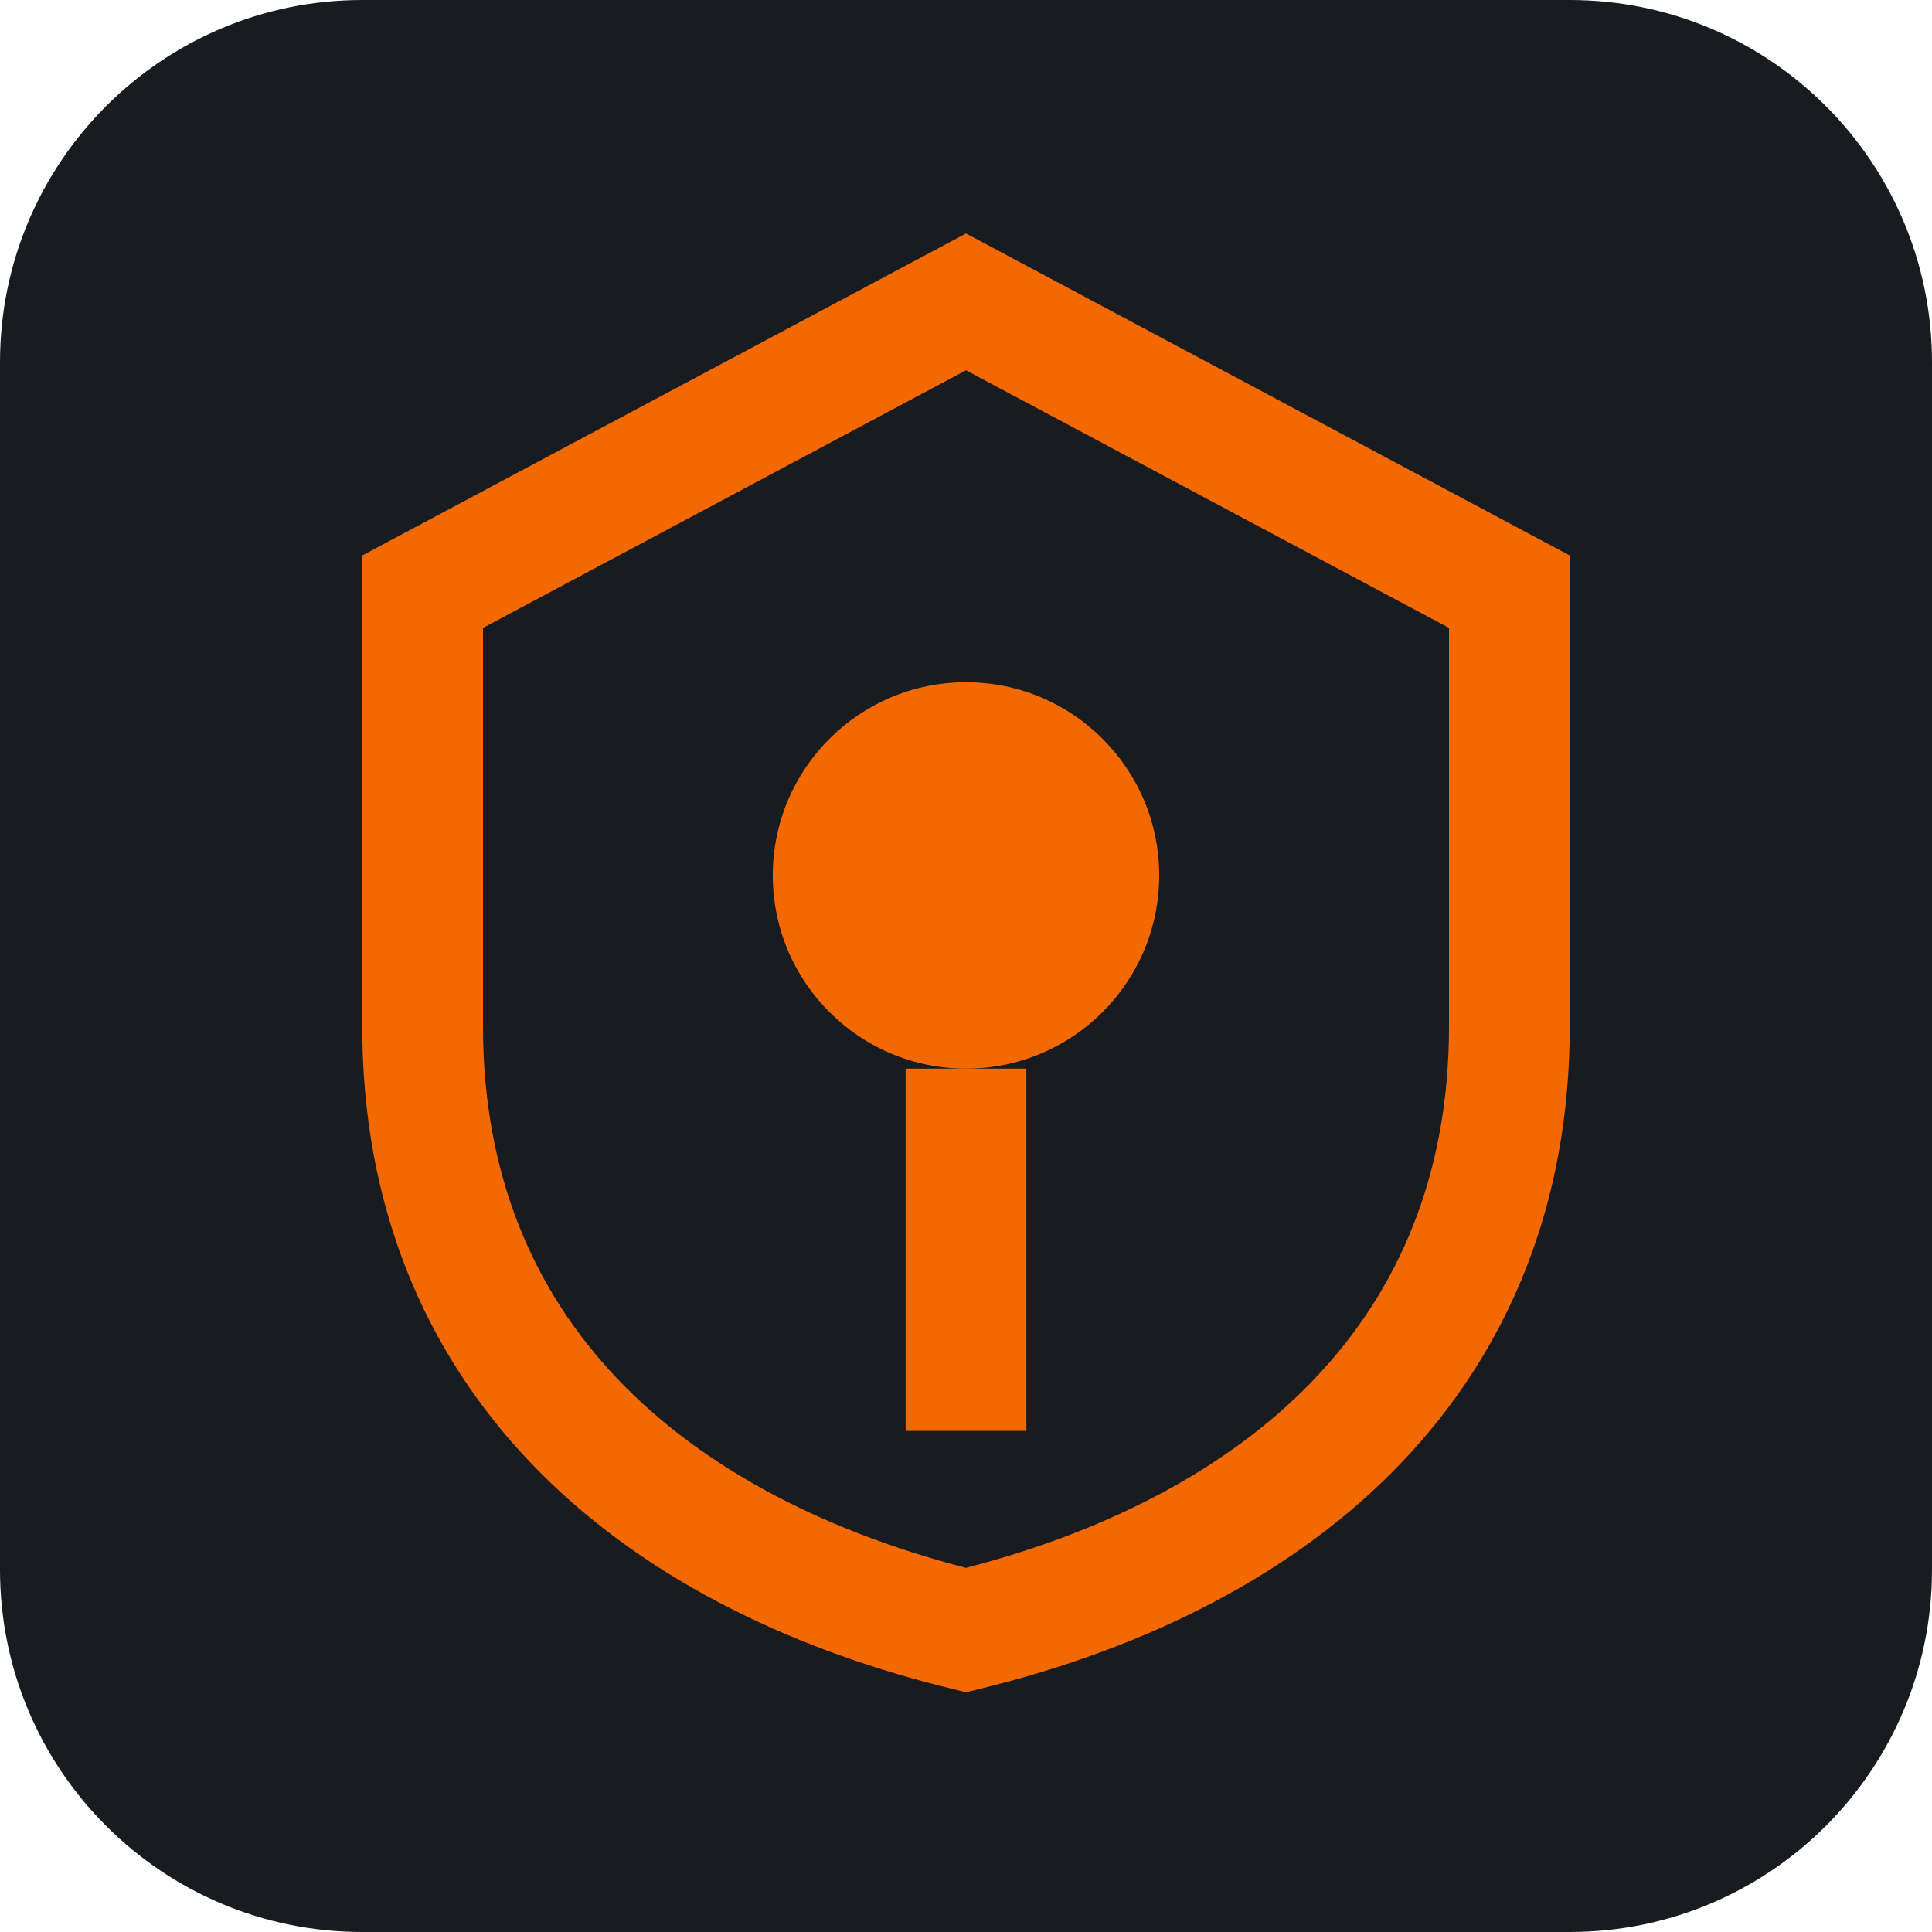
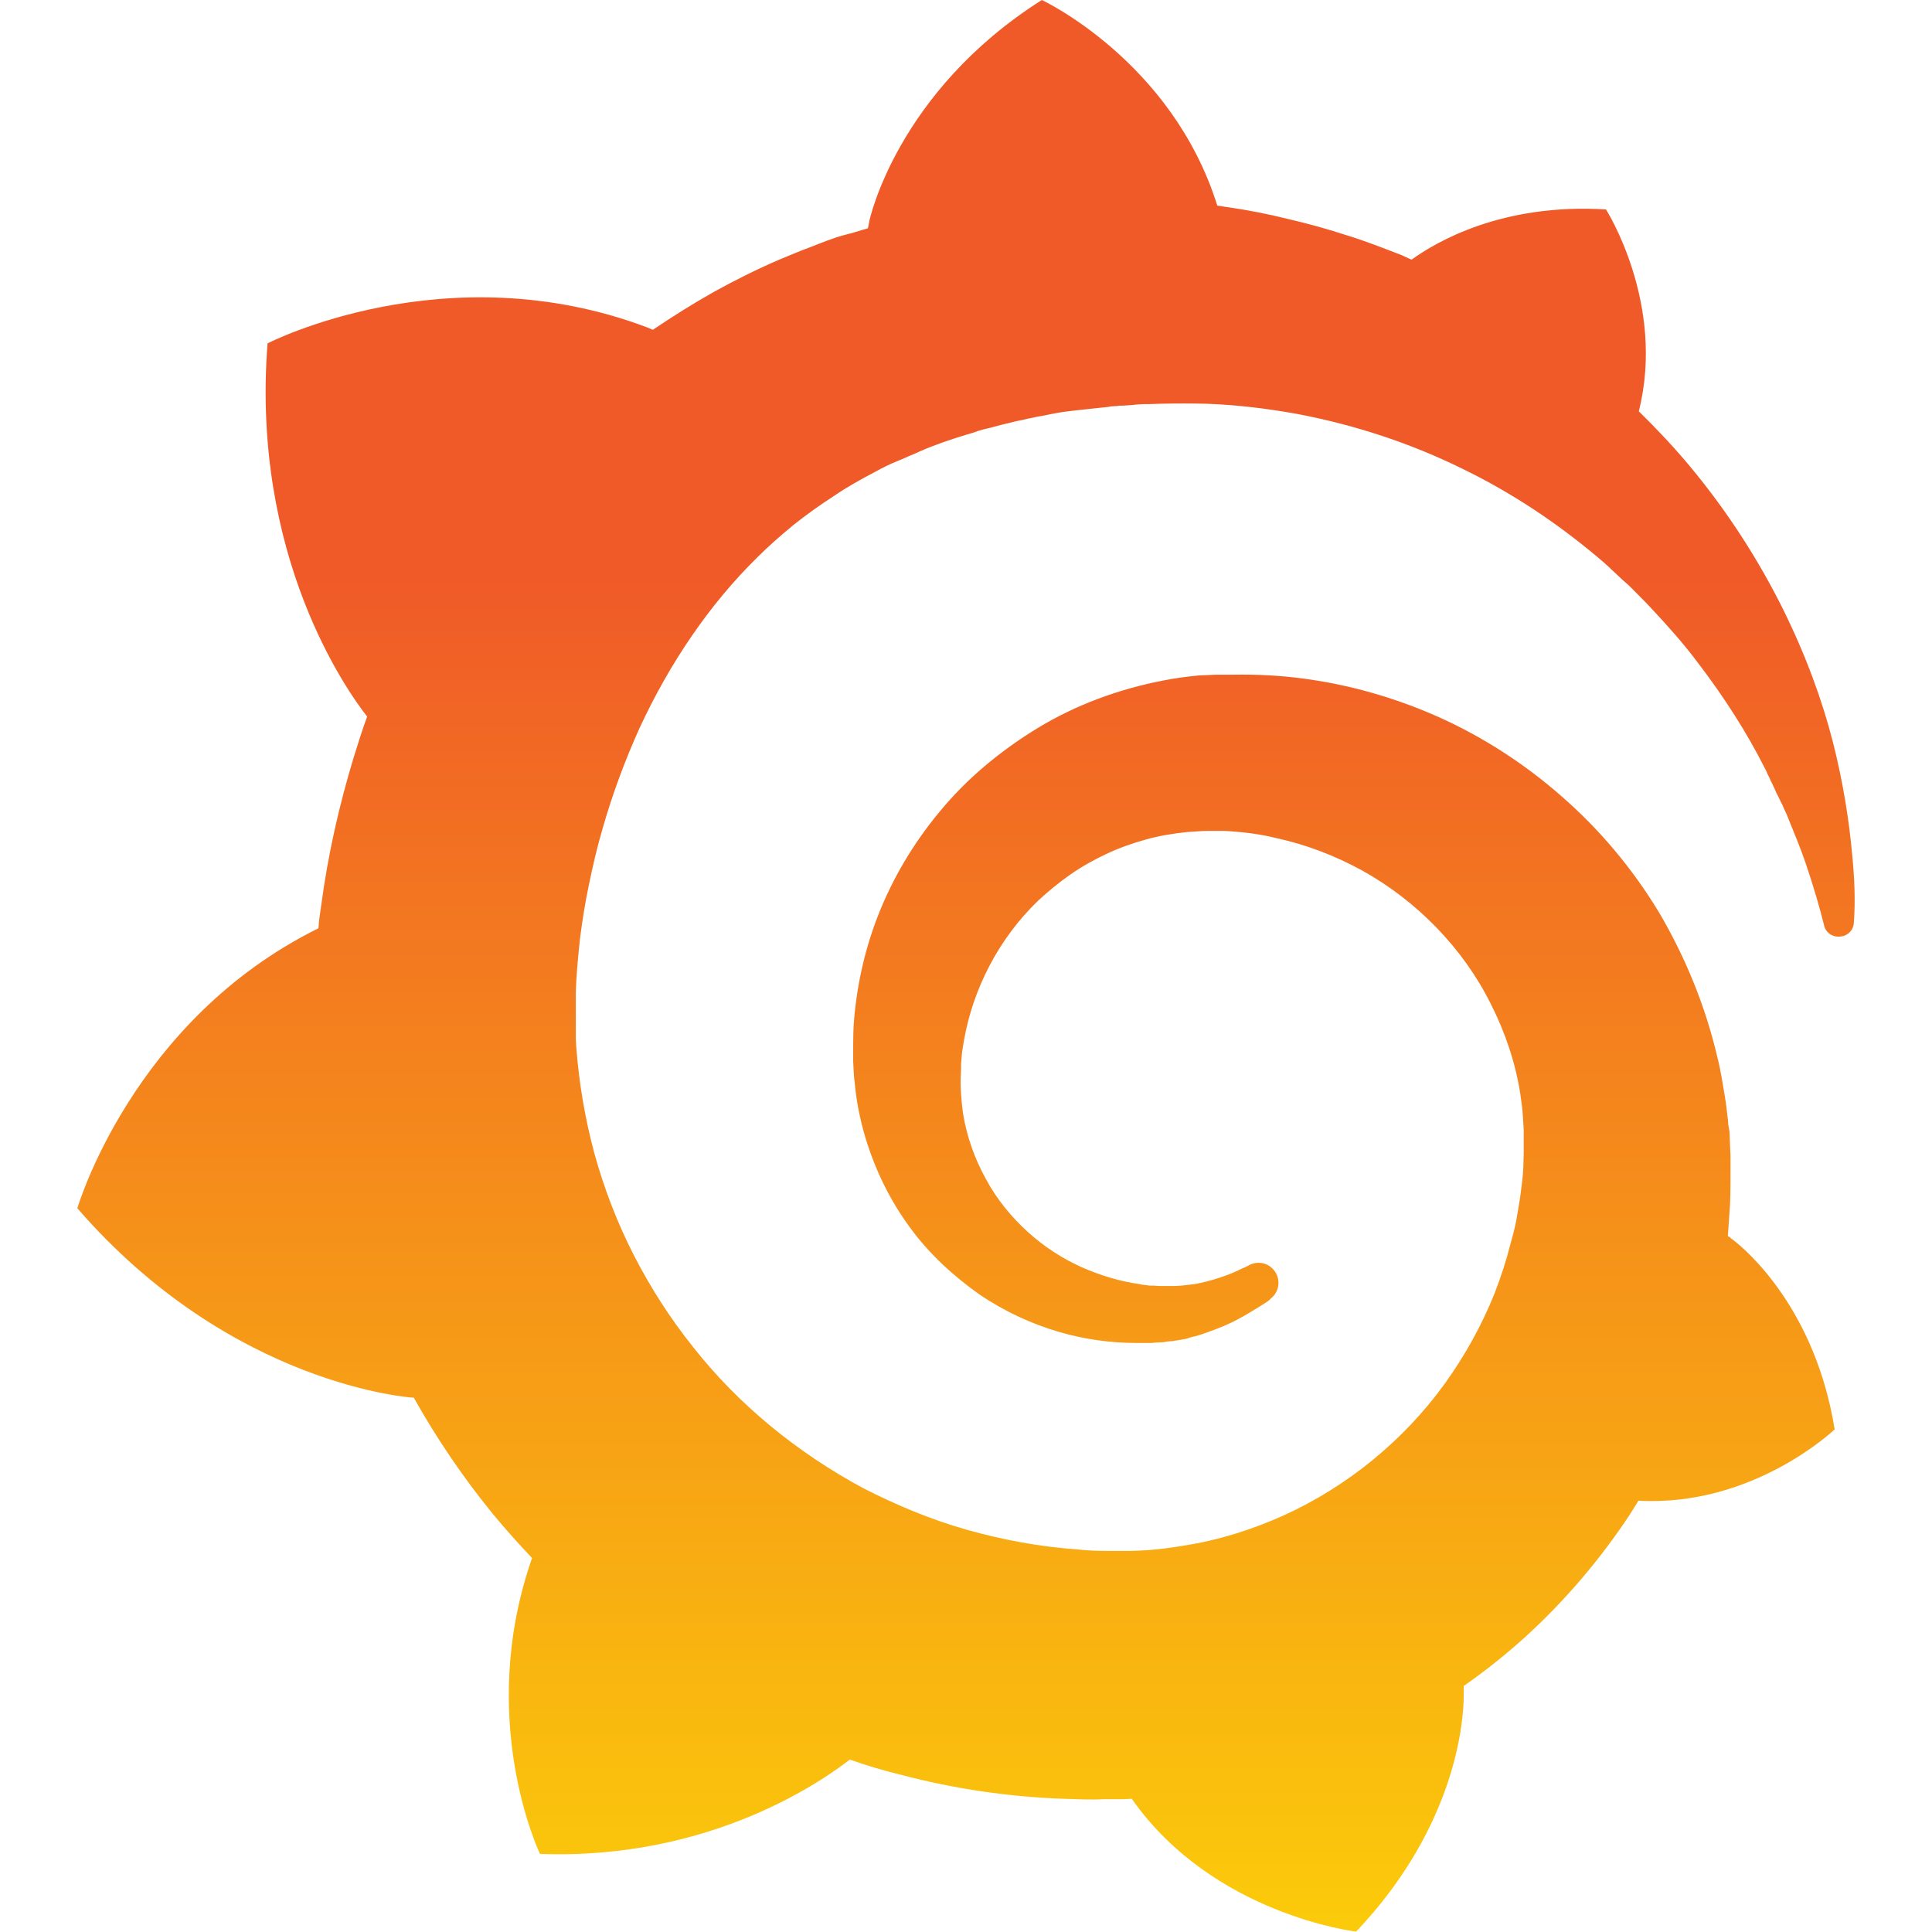
- <svg xmlns="http://www.w3.org/2000/svg" viewBox="0 0 32 32" role="img" aria-label="Grafana">
-   <rect width="32" height="32" rx="6" fill="#181b1f" />
-   <path d="M16 5l9 4.8v7.2c0 5.4-3.7 8.7-9 10-5.3-1.3-9-4.6-9-10V9.8z" fill="none" stroke="#f46800" stroke-width="2" />
-   <circle cx="16" cy="14.5" r="3.2" fill="#f46800" />
-   <path d="M16 17.7v6" stroke="#f46800" stroke-width="2" />
+ <svg xmlns="http://www.w3.org/2000/svg" xml:space="preserve" viewBox="0 0 512 512">
+   <linearGradient id="grafana_svg__a" x1="256.002" x2="256.002" y1="432.036" y2="787.262" gradientTransform="translate(0 -279)" gradientUnits="userSpaceOnUse">
+     <stop offset="0" style="stop-color:#f05a28" />
+     <stop offset="1" style="stop-color:#fbca0a" />
+   </linearGradient>
+   <path d="M490.8 226c-.8-8.6-2.3-18.5-5.1-29.5-2.8-10.9-7.1-22.8-13.3-35.3-6.2-12.4-14.2-25.2-24.7-37.8-4.1-4.9-8.6-9.7-13.4-14.4 7.2-28.6-8.7-53.5-8.7-53.5-27.5-1.7-45 8.6-51.5 13.3-1.1-.4-2.1-1-3.2-1.4-4.7-1.8-9.5-3.7-14.5-5.2-4.9-1.6-10-3-15.2-4.2-5.2-1.3-10.4-2.3-15.8-3.1-1-.1-1.8-.3-2.8-.4C310.6 16.1 276.1 0 276.1 0c-38.5 24.4-45.7 58.5-45.7 58.5s-.1.7-.4 2c-2.1.6-4.2 1.3-6.3 1.8-3 .8-5.9 2-8.7 3.1-3 1.1-5.8 2.3-8.7 3.5-5.8 2.5-11.6 5.4-17.2 8.5-5.5 3.1-10.9 6.5-16.1 10l-1.4-.6C118.2 66.6 70.9 91 70.9 91c-4.4 56.7 21.3 92.4 26.4 98.9-1.3 3.5-2.4 7.1-3.5 10.6-3.9 12.8-6.9 26-8.7 39.6-.3 2-.6 3.9-.7 5.9-49.4 24.4-63.9 74.2-63.9 74.2 41 47.3 89 50.2 89 50.2l.1-.1q9.15 16.35 21 30.9c3.4 4.1 6.8 7.9 10.4 11.7-15 42.9 2.1 78.4 2.1 78.4 45.7 1.7 75.7-20 82.1-25 4.5 1.6 9.2 3 13.8 4.1 14.1 3.7 28.5 5.8 42.9 6.3 3.5.1 7.2.3 10.7.1h5.1l2.3-.1v.1c21.6 30.7 59.4 35.1 59.4 35.1 26.9-28.4 28.5-56.6 28.5-62.6v-2.5c5.6-3.9 11-8.2 16.1-12.8 10.7-9.7 20.2-20.9 28.1-32.9.7-1.1 1.4-2.3 2.1-3.4 30.5 1.7 52-18.9 52-18.9-5.1-31.7-23.1-47.3-26.9-50.2 0 0-.1-.1-.4-.3-.3-.1-.3-.3-.3-.3-.1-.1-.4-.3-.7-.4.1-2 .3-3.8.4-5.8.3-3.4.3-6.9.3-10.3v-5.3l-.1-2.1-.1-2.8c0-1-.1-1.8-.3-2.7s-.1-1.8-.3-2.7l-.3-2.7-.4-2.7c-.6-3.5-1.1-6.9-2-10.4-3.2-13.7-8.6-26.7-15.5-38.4-7.1-11.7-15.8-22-25.8-30.7-9.9-8.7-21-15.8-32.6-21-11.7-5.2-23.8-8.6-36-10.2-6.1-.8-12.1-1.1-18.2-1h-4.6l-2.3.1c-.8 0-1.7.1-2.4.1-3.1.3-6.2.7-9.2 1.3-12.1 2.3-23.6 6.6-33.6 12.7s-18.8 13.5-25.8 22c-7.1 8.5-12.6 17.9-16.4 27.6s-5.9 19.9-6.5 29.6c-.1 2.4-.1 4.9-.1 7.3v1.8l.1 2c.1 1.1.1 2.4.3 3.5.4 4.9 1.4 9.7 2.7 14.2 2.7 9.2 6.9 17.5 12.1 24.5 5.2 7.1 11.6 12.8 18.2 17.5 6.6 4.5 13.8 7.8 20.9 9.9s14.1 3 20.7 3h3.7c.5 0 .8 0 1.3-.1.7 0 1.4-.1 2.1-.1.1 0 .4 0 .6-.1l.7-.1c.4 0 .8-.1 1.3-.1.8-.1 1.6-.3 2.4-.4s1.6-.3 2.3-.6c1.6-.3 3-.8 4.4-1.3 2.8-1 5.6-2.1 8-3.4 2.5-1.3 4.8-2.8 7.1-4.2.6-.4 1.3-.8 1.8-1.4 2.3-1.8 2.7-5.2.8-7.5-1.6-2-4.4-2.5-6.6-1.3-.6.3-1.1.6-1.7.8-2 1-3.9 1.8-6.1 2.5-2.1.7-4.4 1.3-6.6 1.7-1.1.1-2.3.3-3.5.4-.6 0-1.1.1-1.8.1h-3.4c-.7 0-1.4 0-2.1-.1h-.8c-.3 0-.7 0-1-.1-.7-.1-1.3-.1-2-.3-5.2-.7-10.4-2.3-15.4-4.5-5.1-2.3-9.9-5.4-14.2-9.3s-8.2-8.6-11.1-14c-3-5.4-5.1-11.3-6.1-17.5-.4-3.1-.7-6.3-.6-9.5 0-.8.1-1.7.1-2.5v-1.1c0-.4.1-.8.1-1.3.1-1.7.4-3.4.7-5.1 2.4-13.5 9.2-26.8 19.6-36.8 2.7-2.5 5.5-4.8 8.5-6.9s6.2-3.9 9.6-5.5 6.8-2.8 10.4-3.8c3.5-1 7.2-1.6 11-2 1.8-.1 3.7-.3 5.6-.3h4.4l1.6.1c4.1.3 8 .8 12 1.8 7.9 1.7 15.7 4.7 22.8 8.6 14.4 8 26.7 20.5 34.1 35.4 3.8 7.5 6.5 15.5 7.8 23.8.3 2.1.6 4.2.7 6.3l.1 1.6.1 1.6v6.2c0 1-.1 2.7-.1 3.7-.1 2.3-.4 4.7-.7 6.9-.3 2.3-.7 4.5-1.1 6.8s-1 4.5-1.6 6.6c-1.1 4.4-2.5 8.7-4.2 13.1-3.4 8.5-7.9 16.6-13.3 24.1-10.9 15-25.7 27.1-42.6 34.8-8.5 3.8-17.3 6.6-26.5 8-4.5.8-9.2 1.3-13.8 1.4h-7c-2.5 0-4.9-.1-7.5-.4-9.9-.7-19.6-2.5-29.2-5.2-9.5-2.7-18.6-6.5-27.4-11-17.3-9.3-33-22-45.1-37.4-6.1-7.6-11.4-15.9-15.8-24.5s-7.9-17.8-10.4-26.9c-2.5-9.3-4.1-18.8-4.8-28.4l-.1-1.8v-12.2c.1-4.7.6-9.6 1.1-14.4.6-4.8 1.4-9.7 2.4-14.5s2.1-9.6 3.5-14.4c2.7-9.5 6.1-18.6 10-27.2 8-17.2 18.5-32.6 31-44.9 3.1-3.1 6.3-5.9 9.7-8.7 3.4-2.7 6.9-5.2 10.6-7.6 3.5-2.4 7.3-4.5 11.1-6.5 1.8-1 3.8-2 5.8-2.8 1-.4 2-.8 3-1.3 1-.4 2-.8 3-1.3 3.9-1.7 8-3.1 12.3-4.4 1-.3 2.1-.6 3.1-1 1-.3 2.1-.6 3.1-.8 2.1-.6 4.2-1.1 6.3-1.6 1-.3 2.1-.4 3.2-.7s2.1-.4 3.2-.7c1.1-.1 2.1-.4 3.2-.6l1.6-.3 1.7-.3c1.1-.1 2.1-.3 3.2-.4 1.3-.1 2.4-.3 3.7-.4 1-.1 2.7-.3 3.7-.4.7-.1 1.6-.1 2.3-.3l1.6-.1.7-.1h.8c1.3-.1 2.4-.1 3.7-.3l1.8-.1h1.3c1 0 2.1-.1 3.1-.1 4.1-.1 8.3-.1 12.4 0 8.2.3 16.2 1.3 24 2.7 15.7 3 30.3 7.9 43.7 14.5 13.4 6.5 25.2 14.5 35.7 23.3.7.6 1.3 1.1 2 1.7.6.6 1.3 1.1 1.8 1.7 1.3 1.1 2.4 2.3 3.7 3.4s2.4 2.3 3.5 3.4 2.3 2.3 3.4 3.5c4.4 4.7 8.5 9.3 12.1 14.1 7.3 9.5 13.3 19 17.9 28.1.3.6.6 1.1.8 1.7.3.6.6 1.1.8 1.7.6 1.1 1.1 2.3 1.6 3.4.6 1.1 1 2.1 1.6 3.2.4 1.1 1 2.1 1.4 3.2 1.7 4.2 3.4 8.3 4.7 12.1 2.1 6.2 3.7 11.7 4.9 16.5.4 2 2.3 3.2 4.2 3 2.1-.1 3.7-1.8 3.7-3.9.4-5.4.2-11.4-.5-18.3" style="fill:url(#grafana_svg__a)" />
</svg>
